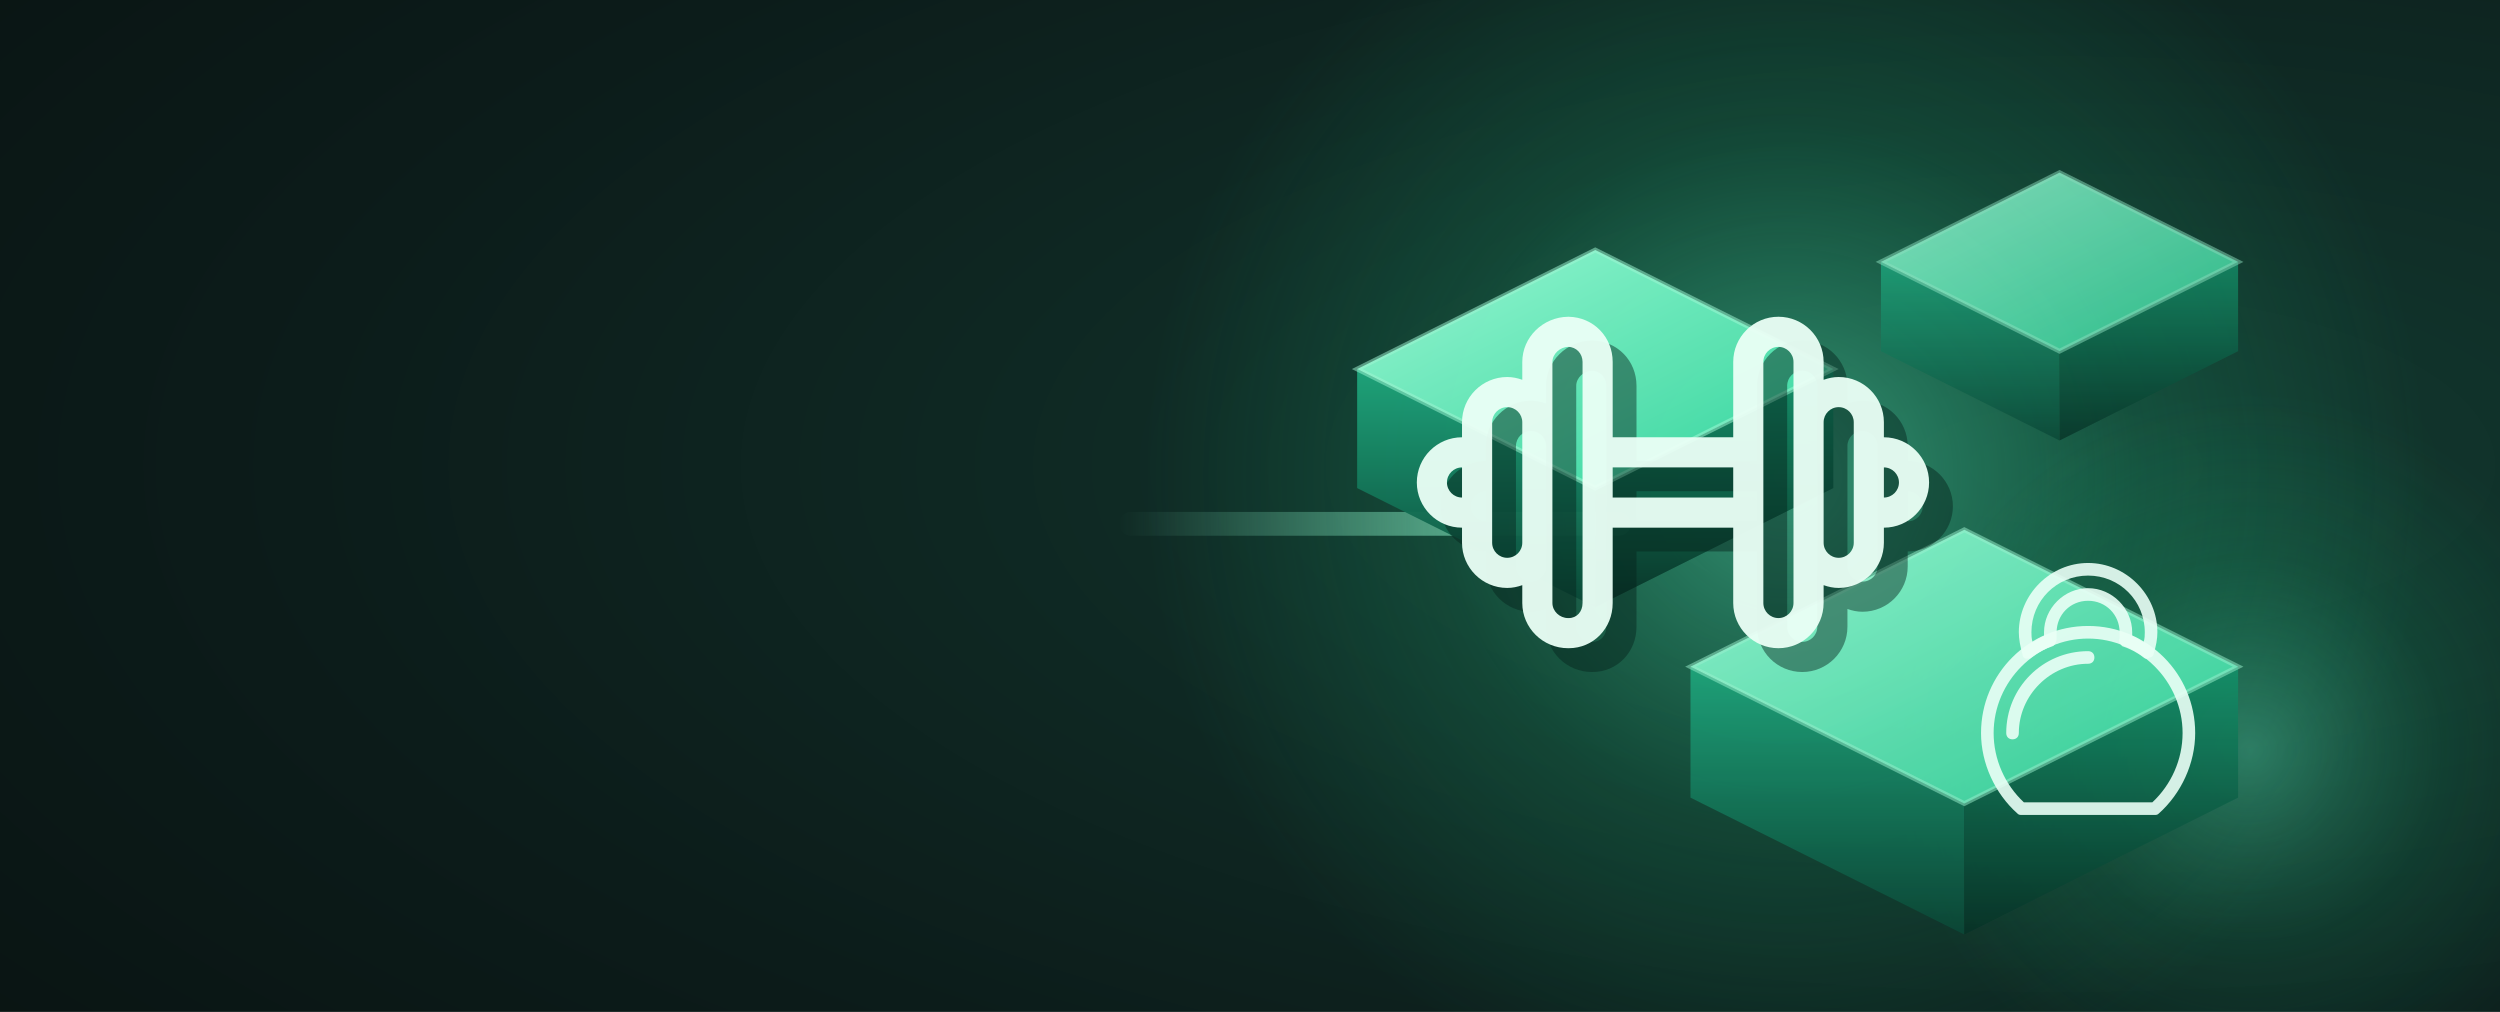
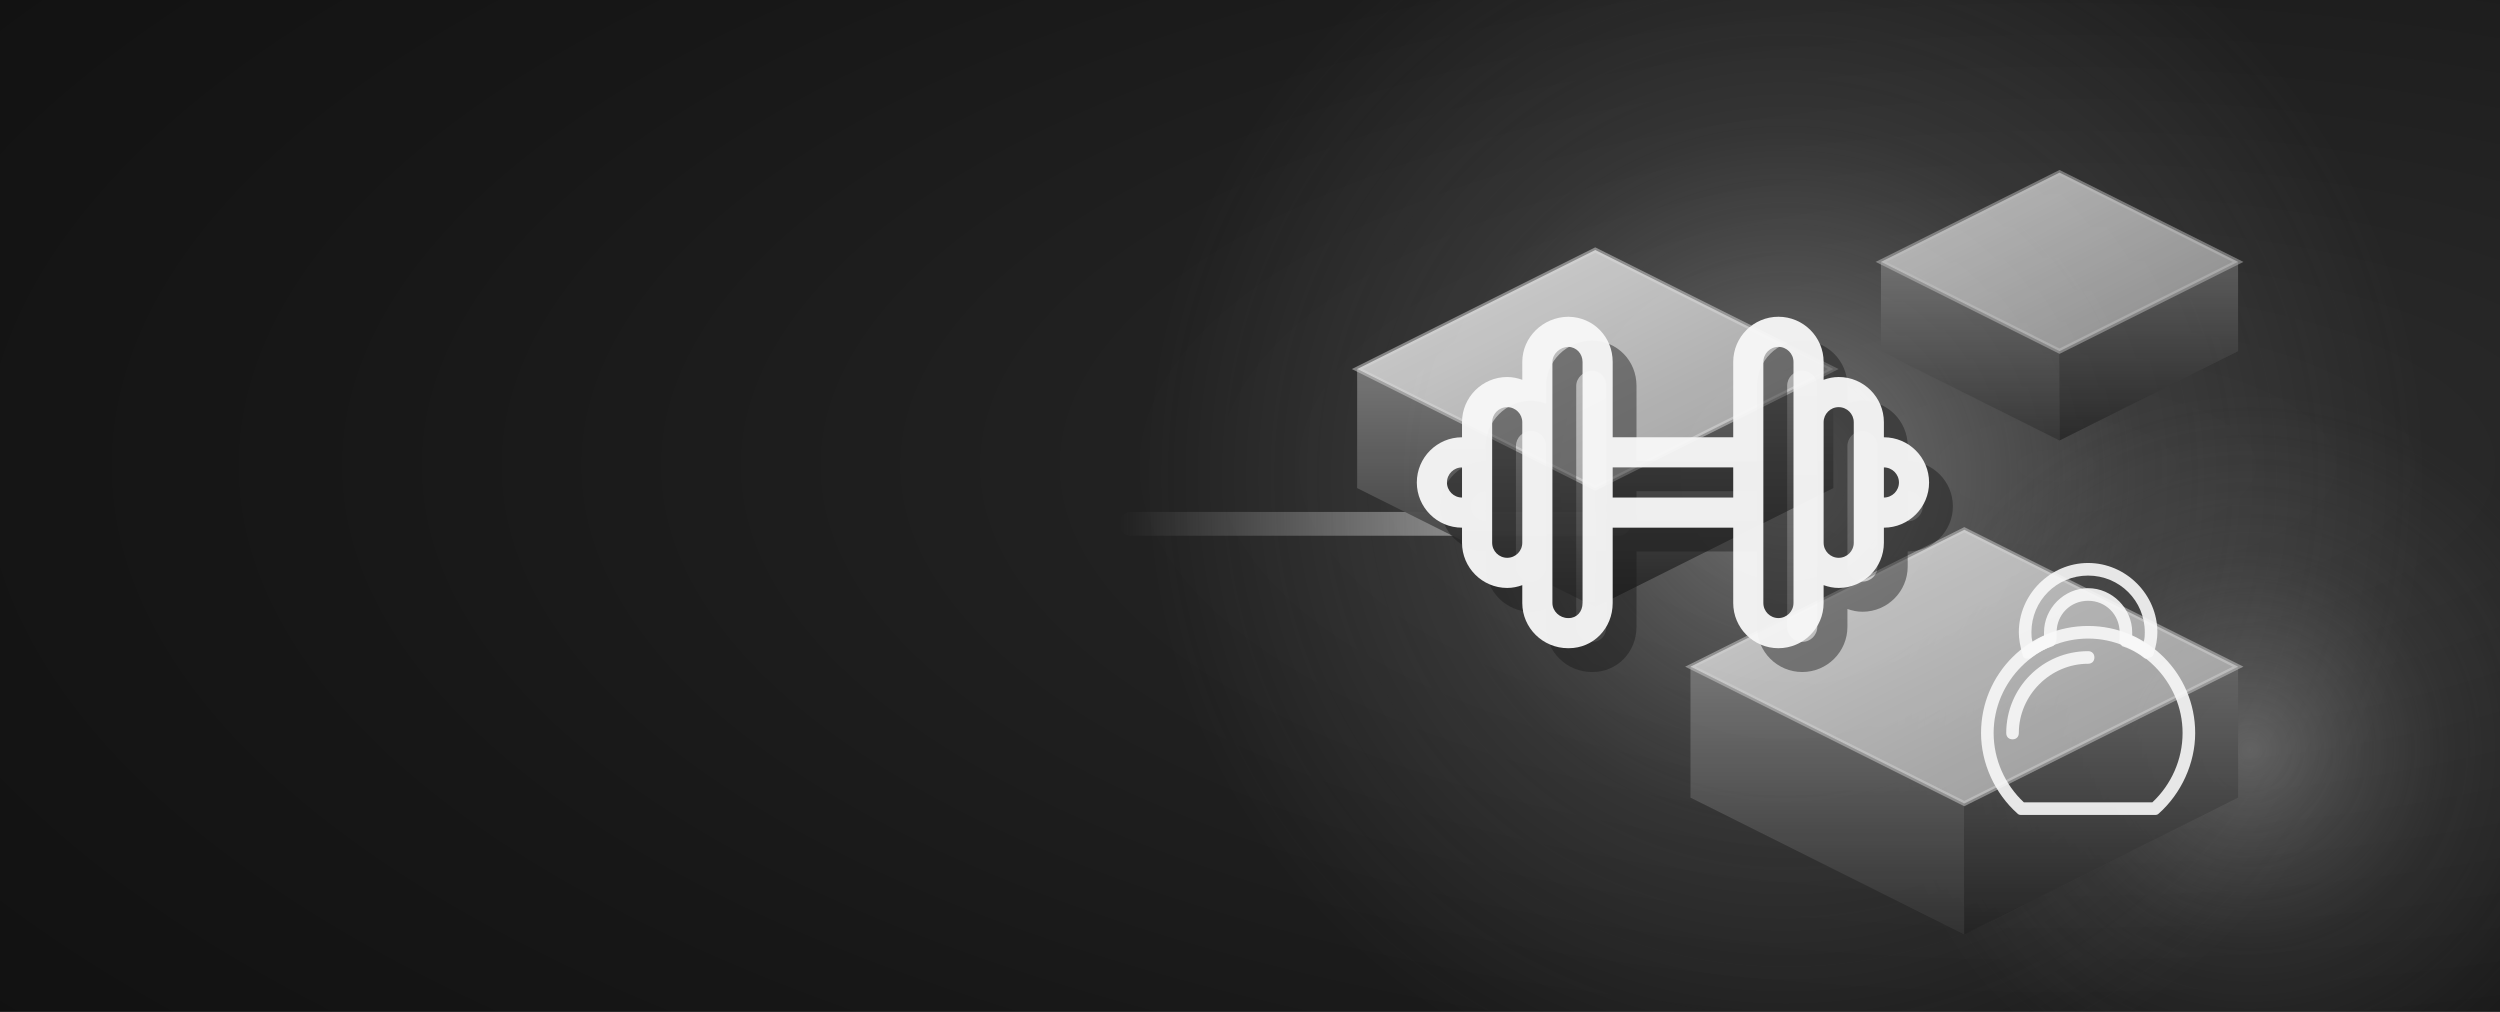
<svg xmlns="http://www.w3.org/2000/svg" viewBox="0 0 420 170" width="840" height="340">
  <defs>
    <radialGradient id="bg" cx="82%" cy="46%" r="120%">
-       <stop offset="0%" stop-color="#123a30" />
-       <stop offset="58%" stop-color="#0c1c1a" />
-       <stop offset="100%" stop-color="#080f0e" />
+       <stop offset="0%" stop-color="#2d2d2d" />
+       <stop offset="58%" stop-color="#171717" />
+       <stop offset="100%" stop-color="#0d0d0d" />
    </radialGradient>
    <radialGradient id="bg2" cx="82%" cy="46%" r="120%">
-       <stop offset="0%" stop-color="#0f3340" />
-       <stop offset="58%" stop-color="#0b1a20" />
-       <stop offset="100%" stop-color="#070d10" />
+       <stop offset="0%" stop-color="#2a2a2a" />
+       <stop offset="58%" stop-color="#161616" />
+       <stop offset="100%" stop-color="#0c0c0c" />
    </radialGradient>
    <radialGradient id="glow" cx="50%" cy="50%" r="50%">
-       <stop offset="0%" stop-color="#5df2c0" stop-opacity="0.5" />
-       <stop offset="55%" stop-color="#25d08a" stop-opacity="0.16" />
-       <stop offset="100%" stop-color="#25d08a" stop-opacity="0" />
+       <stop offset="0%" stop-color="#c0c0c0" stop-opacity="0.5" />
+       <stop offset="55%" stop-color="#959595" stop-opacity="0.16" />
+       <stop offset="100%" stop-color="#959595" stop-opacity="0" />
    </radialGradient>
    <linearGradient id="top" x1="0" y1="0" x2="1" y2="1">
-       <stop offset="0%" stop-color="#9dffd9" />
-       <stop offset="100%" stop-color="#31d79d" />
+       <stop offset="0%" stop-color="#dddddd" />
+       <stop offset="100%" stop-color="#9f9f9f" />
    </linearGradient>
    <linearGradient id="sideL" x1="0" y1="0" x2="0" y2="1">
-       <stop offset="0%" stop-color="#1ea77d" />
-       <stop offset="100%" stop-color="#0a4736" />
+       <stop offset="0%" stop-color="#797979" />
+       <stop offset="100%" stop-color="#333333" />
    </linearGradient>
    <linearGradient id="sideR" x1="0" y1="0" x2="0" y2="1">
-       <stop offset="0%" stop-color="#149069" />
-       <stop offset="100%" stop-color="#073226" />
+       <stop offset="0%" stop-color="#666666" />
+       <stop offset="100%" stop-color="#242424" />
    </linearGradient>
    <linearGradient id="beam" x1="0" y1="0" x2="1" y2="0">
-       <stop offset="0%" stop-color="#8ef7cd" stop-opacity="0" />
-       <stop offset="100%" stop-color="#8ef7cd" stop-opacity="0.8" />
+       <stop offset="0%" stop-color="#d3d3d3" stop-opacity="0" />
+       <stop offset="100%" stop-color="#d3d3d3" stop-opacity="0.8" />
    </linearGradient>
  </defs>
  <rect width="420" height="170" fill="url(#bg)" />
  <circle cx="300" cy="80" r="108" fill="url(#glow)" />
  <circle cx="378" cy="126" r="60" fill="url(#glow)" opacity="0.75" />
  <rect x="188" y="86" width="86" height="4" rx="2" fill="url(#beam)" />
  <g opacity="0.95">
    <path d="M228 62 L268 82.0 L268 102.0 L228 82 Z" fill="url(#sideL)" />
    <path d="M308 62 L268 82.0 L268 102.0 L308 82 Z" fill="url(#sideR)" />
    <path d="M268 42.0 L308 62 L268 82.0 L228 62 Z" fill="url(#top)" />
-     <path d="M268 42.0 L308 62 L268 82.0 L228 62 Z" fill="none" stroke="#a9ffdc" stroke-opacity="0.5" stroke-width="0.8" />
+     <path d="M268 42.0 L308 62 L268 82.0 L228 62 Z" fill="none" stroke="#e1e1e1" stroke-opacity="0.5" stroke-width="0.8" />
  </g>
  <g opacity="0.8">
    <path d="M316 44 L346 59.0 L346 74.0 L316 59 Z" fill="url(#sideL)" />
    <path d="M376 44 L346 59.0 L346 74.0 L376 59 Z" fill="url(#sideR)" />
    <path d="M346 29.0 L376 44 L346 59.0 L316 44 Z" fill="url(#top)" />
-     <path d="M346 29.0 L376 44 L346 59.0 L316 44 Z" fill="none" stroke="#a9ffdc" stroke-opacity="0.5" stroke-width="0.8" />
+     <path d="M346 29.0 L376 44 L346 59.0 L316 44 Z" fill="none" stroke="#e1e1e1" stroke-opacity="0.5" stroke-width="0.8" />
  </g>
  <g opacity="0.9">
    <path d="M284 112 L330 135.0 L330 157.0 L284 134 Z" fill="url(#sideL)" />
    <path d="M376 112 L330 135.0 L330 157.0 L376 134 Z" fill="url(#sideR)" />
    <path d="M330 89.0 L376 112 L330 135.0 L284 112 Z" fill="url(#top)" />
-     <path d="M330 89.0 L376 112 L330 135.0 L284 112 Z" fill="none" stroke="#a9ffdc" stroke-opacity="0.5" stroke-width="0.8" />
+     <path d="M330 89.0 L376 112 L330 135.0 L284 112 Z" fill="none" stroke="#e1e1e1" stroke-opacity="0.5" stroke-width="0.8" />
  </g>
-   <g fill="#06221b" fill-opacity="0.45" transform="translate(240,40) scale(0.088)">
+   <g fill="#191919" fill-opacity="0.45" transform="translate(240,40) scale(0.088)">
    <path d="M914.692 425.71v-28.762c0-47.584-38.705-86.288-86.29-86.288-10.169 0-19.719 2.077-28.764 5.309v-34.073c0-47.583-38.704-86.289-86.288-86.289-47.583 0-86.288 38.706-86.288 86.289v143.815H396.94v-143.815c0-47.61-36.543-85.334-83.901-86.26l-0.871-0.029h-0.31v0.029c-48.285 0.617-87.497 39.267-87.497 86.26v34.073c-9.045-3.231-18.624-5.309-28.764-5.309-47.584 0-86.288 38.704-86.288 86.288v28.762c-47.584 0-86.289 38.708-86.289 86.29S61.726 598.29 109.309 598.29v28.763c0 47.583 38.704 86.29 86.288 86.29 10.14 0 19.72-2.079 28.764-5.309v34.071c0 47.584 39.239 86.29 87.497 86.29h1.18c47.048 0 83.901-37.891 83.901-86.29v-143.815h230.121v143.815c0 47.584 38.705 86.29 86.288 86.29 47.584 0 86.288-38.706 86.288-86.29V708.034c9.046 3.23 18.597 5.309 28.764 5.309 47.585 0 86.29-38.708 86.29-86.29v-28.763c47.583 0 86.288-38.706 86.288-86.289s-38.703-86.291-86.286-86.291zM80.543 512c0-15.871 12.894-28.762 28.765-28.762v57.526c-15.871 0-28.765-12.921-28.765-28.764z m115.054 143.816c-15.869 0-28.761-12.894-28.761-28.763V396.948c0-15.843 12.893-28.763 28.761-28.763 15.871 0 28.764 12.92 28.764 28.763v230.105c0 15.87-12.893 28.763-28.764 28.763z m143.815 86.289c0 16.686-11.096 28.763-26.374 28.763h-1.18c-16.237 0-29.973-13.174-29.973-28.763v-460.211c0-15.14 14.41-28.594 30.283-28.763 15.281 0.169 27.244 12.78 27.244 28.763v460.211h-0.001z m57.527-201.341v-57.526h230.121v57.526H396.94z m345.174 201.341c0 15.87-12.923 28.763-28.765 28.763-15.897 0-28.761-12.894-28.761-28.763v-460.211c0-15.842 12.864-28.763 28.761-28.763 15.842 0 28.765 12.921 28.765 28.763v460.211z m115.051-115.052c0 15.87-12.92 28.763-28.763 28.763-15.897 0-28.764-12.894-28.764-28.763V396.948c0-15.843 12.867-28.763 28.764-28.763 15.843 0 28.763 12.92 28.763 28.763v230.105z m57.527-86.289v-57.526c15.842 0 28.763 12.892 28.763 28.762 0 15.843-12.921 28.764-28.763 28.764z" />
  </g>
-   <g fill="#eafff6" fill-opacity="0.95" transform="translate(236,36) scale(0.088)">
+   <g fill="#f8f8f8" fill-opacity="0.95" transform="translate(236,36) scale(0.088)">
    <path d="M914.692 425.71v-28.762c0-47.584-38.705-86.288-86.29-86.288-10.169 0-19.719 2.077-28.764 5.309v-34.073c0-47.583-38.704-86.289-86.288-86.289-47.583 0-86.288 38.706-86.288 86.289v143.815H396.94v-143.815c0-47.61-36.543-85.334-83.901-86.26l-0.871-0.029h-0.31v0.029c-48.285 0.617-87.497 39.267-87.497 86.26v34.073c-9.045-3.231-18.624-5.309-28.764-5.309-47.584 0-86.288 38.704-86.288 86.288v28.762c-47.584 0-86.289 38.708-86.289 86.29S61.726 598.29 109.309 598.29v28.763c0 47.583 38.704 86.29 86.288 86.29 10.14 0 19.72-2.079 28.764-5.309v34.071c0 47.584 39.239 86.29 87.497 86.29h1.18c47.048 0 83.901-37.891 83.901-86.29v-143.815h230.121v143.815c0 47.584 38.705 86.29 86.288 86.29 47.584 0 86.288-38.706 86.288-86.29V708.034c9.046 3.23 18.597 5.309 28.764 5.309 47.585 0 86.29-38.708 86.29-86.29v-28.763c47.583 0 86.288-38.706 86.288-86.289s-38.703-86.291-86.286-86.291zM80.543 512c0-15.871 12.894-28.762 28.765-28.762v57.526c-15.871 0-28.765-12.921-28.765-28.764z m115.054 143.816c-15.869 0-28.761-12.894-28.761-28.763V396.948c0-15.843 12.893-28.763 28.761-28.763 15.871 0 28.764 12.92 28.764 28.763v230.105c0 15.87-12.893 28.763-28.764 28.763z m143.815 86.289c0 16.686-11.096 28.763-26.374 28.763h-1.18c-16.237 0-29.973-13.174-29.973-28.763v-460.211c0-15.14 14.41-28.594 30.283-28.763 15.281 0.169 27.244 12.78 27.244 28.763v460.211h-0.001z m57.527-201.341v-57.526h230.121v57.526H396.94z m345.174 201.341c0 15.87-12.923 28.763-28.765 28.763-15.897 0-28.761-12.894-28.761-28.763v-460.211c0-15.842 12.864-28.763 28.761-28.763 15.842 0 28.765 12.921 28.765 28.763v460.211z m115.051-115.052c0 15.87-12.92 28.763-28.763 28.763-15.897 0-28.764-12.894-28.764-28.763V396.948c0-15.843 12.867-28.763 28.764-28.763 15.843 0 28.763 12.92 28.763 28.763v230.105z m57.527-86.289v-57.526c15.842 0 28.763 12.892 28.763 28.762 0 15.843-12.921 28.764-28.763 28.764z" />
  </g>
-   <g fill="#eafff6" fill-opacity="0.9" transform="translate(318,84) scale(0.062)">
+   <g fill="#f8f8f8" fill-opacity="0.9" transform="translate(318,84) scale(0.062)">
    <path d="M709.973 853.333H348.16c-3.413 0-6.827 0-10.24-3.413-61.44-54.613-98.987-136.533-98.987-218.453 0-160.427 129.707-290.133 290.133-290.133s290.133 129.707 290.133 290.133c0 81.92-37.547 163.84-98.987 218.453-3.413 3.413-6.827 3.413-10.24 3.413z m-354.987-34.133h348.16c51.2-47.787 81.92-116.053 81.92-187.733 0-139.947-116.053-256-256-256S273.067 491.52 273.067 631.467c0 71.68 30.72 139.947 81.92 187.733z" />
    <path d="M324.267 648.533c-10.24 0-17.067-6.827-17.067-17.067 0-122.88 98.987-221.867 221.867-221.867 10.24 0 17.067 6.827 17.067 17.067s-6.827 17.067-17.067 17.067c-102.4 0-187.733 85.333-187.733 187.733 0 10.24-6.827 17.067-17.067 17.067z" />
    <path d="M689.493 430.08c-3.413 0-6.827 0-10.24-3.413-17.067-13.653-37.547-23.893-58.027-30.72-6.827-6.827-10.24-13.653-6.827-20.48v-17.067C614.4 310.613 576.853 273.067 529.067 273.067S443.733 310.613 443.733 358.4v17.067c0 6.827-3.413 17.067-10.24 20.48-20.48 6.827-40.96 17.067-58.027 30.72-3.413 3.413-10.24 3.413-13.653 3.413-6.827 0-10.24-6.827-10.24-10.24-6.827-23.893-10.24-44.373-10.24-61.44 0-102.4 85.333-187.733 187.733-187.733S716.8 256 716.8 358.4c0 17.067-3.413 37.547-10.24 58.027 0 6.827-6.827 10.24-10.24 10.24-3.413 0-3.413 3.413-6.827 3.413zM648.533 368.64c10.24 3.413 20.48 10.24 30.72 17.067 3.413-10.24 3.413-20.48 3.413-27.307C682.667 273.067 614.4 204.8 529.067 204.8S375.467 273.067 375.467 358.4c0 6.827 0 17.067 3.413 27.307 10.24-6.827 20.48-13.653 30.72-17.067v-10.24C409.6 293.547 464.213 238.933 529.067 238.933S648.533 293.547 648.533 358.4v10.24z" />
  </g>
</svg>
